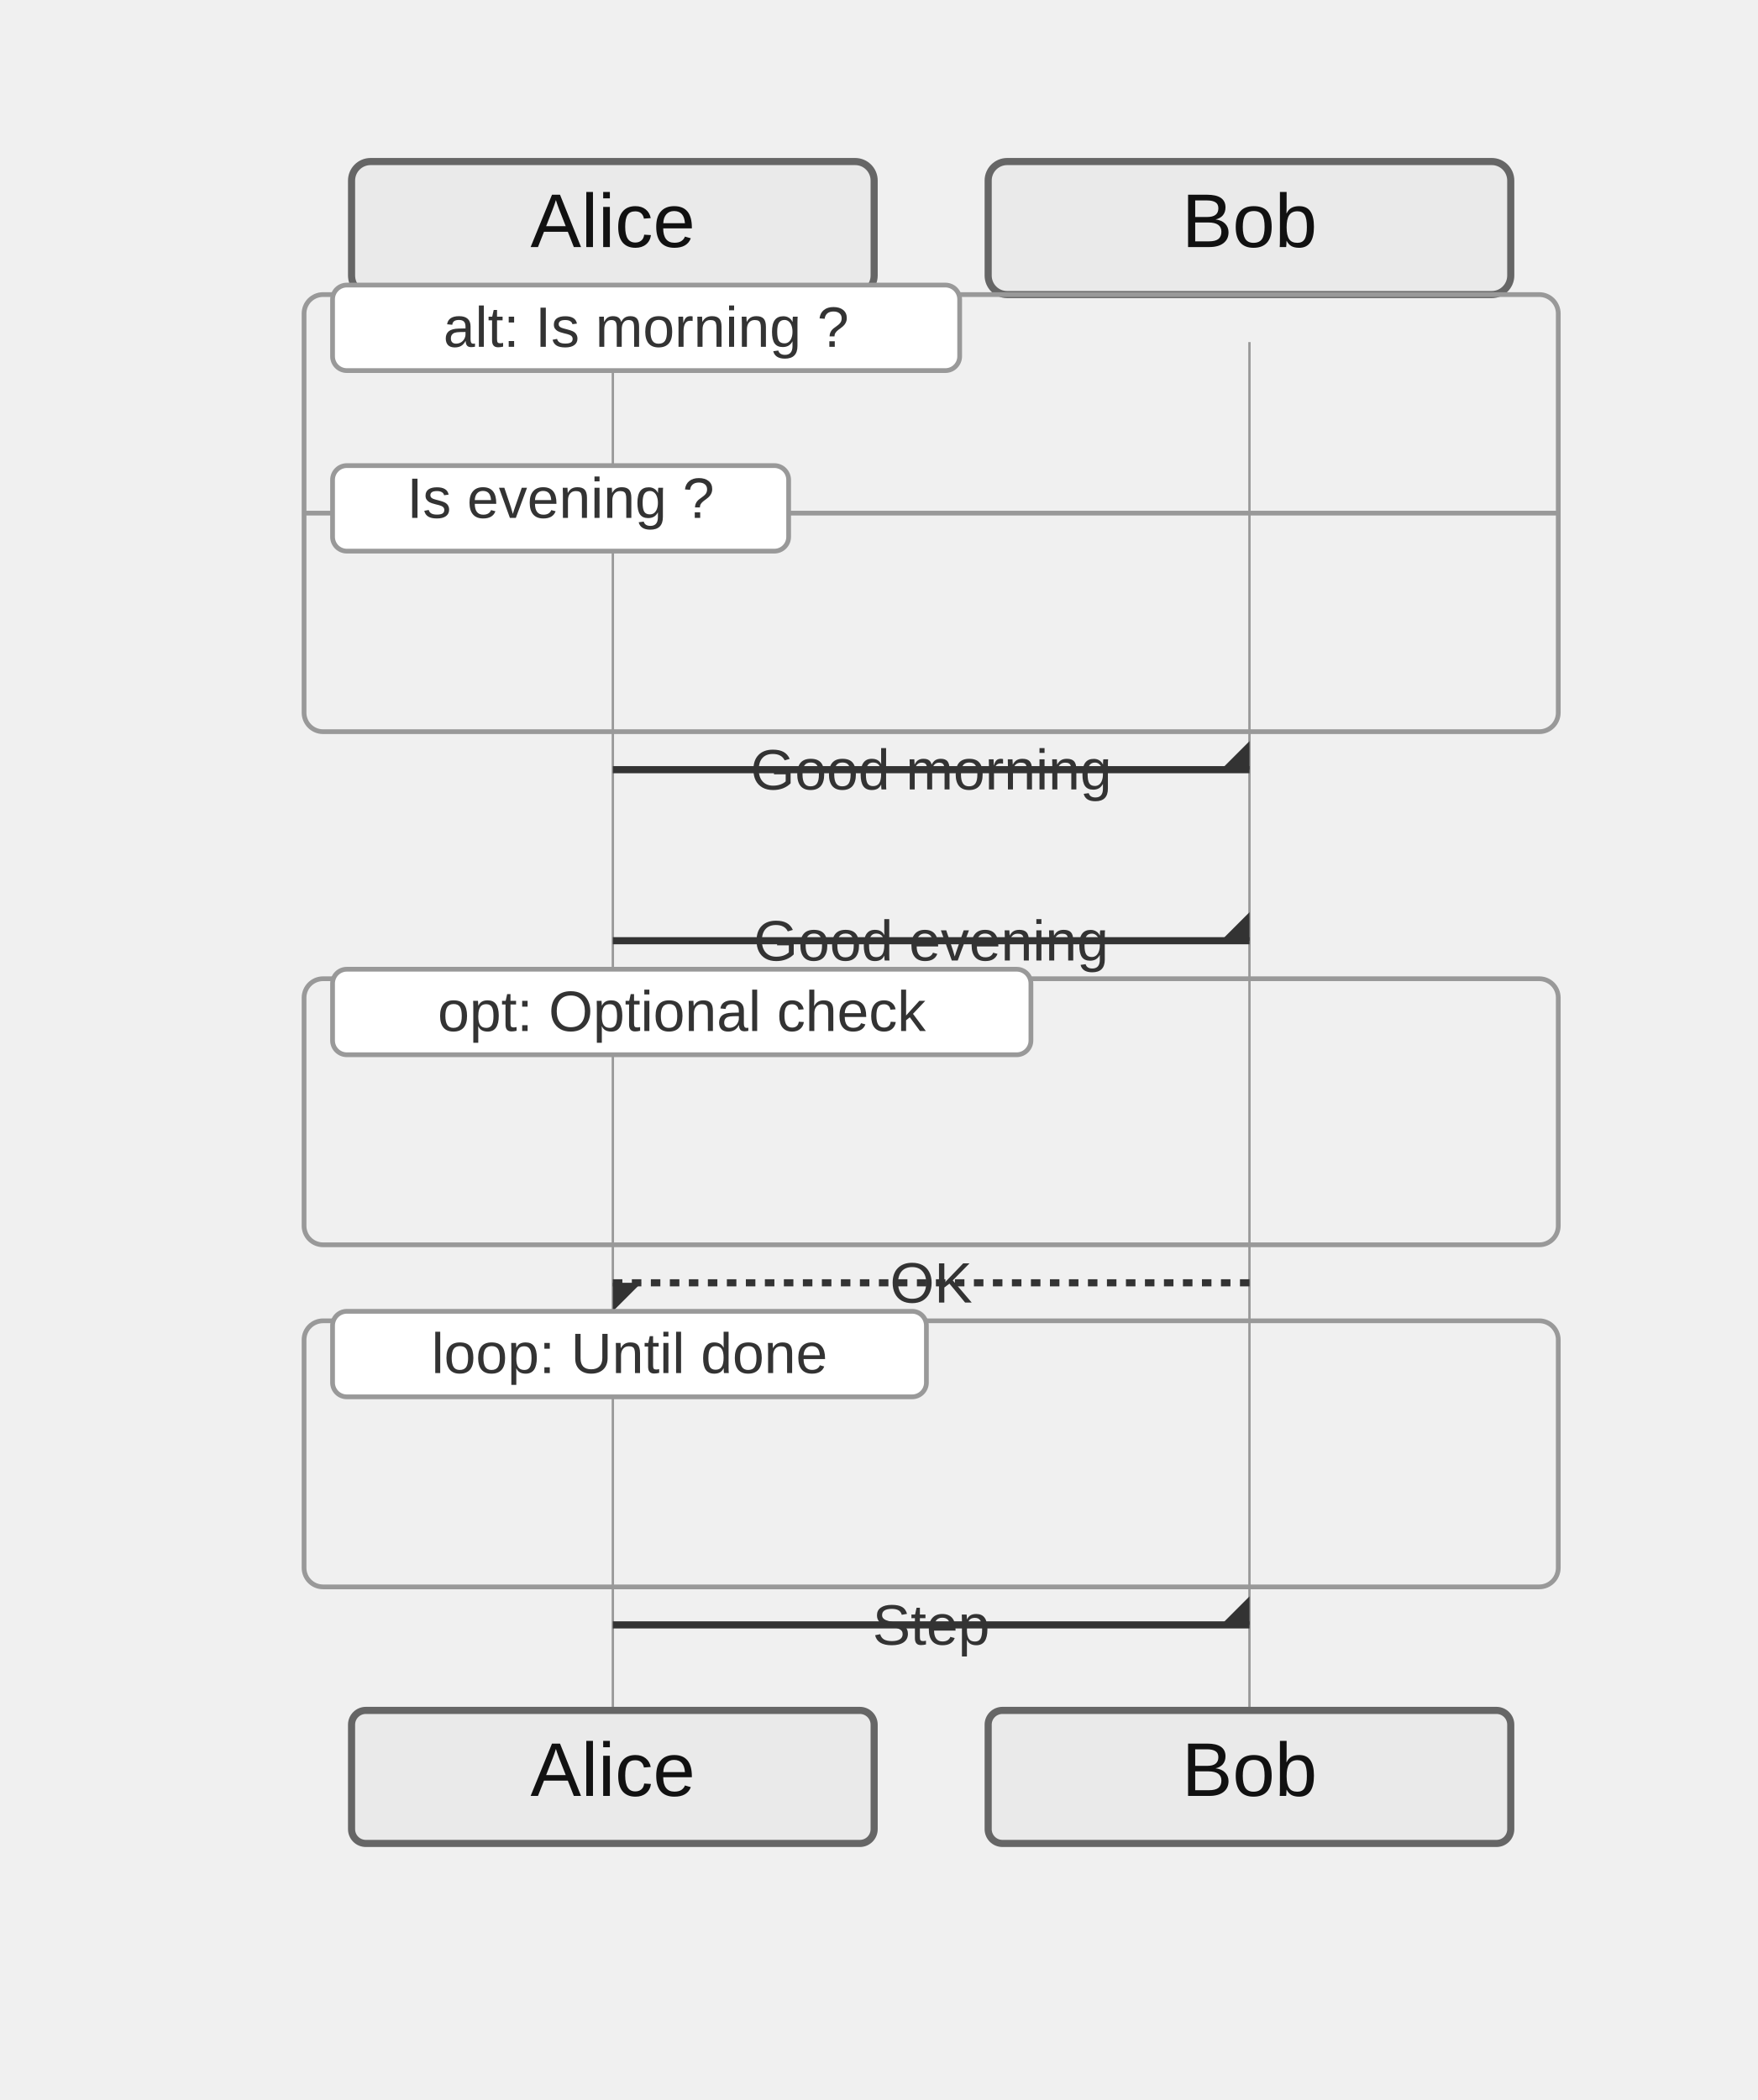
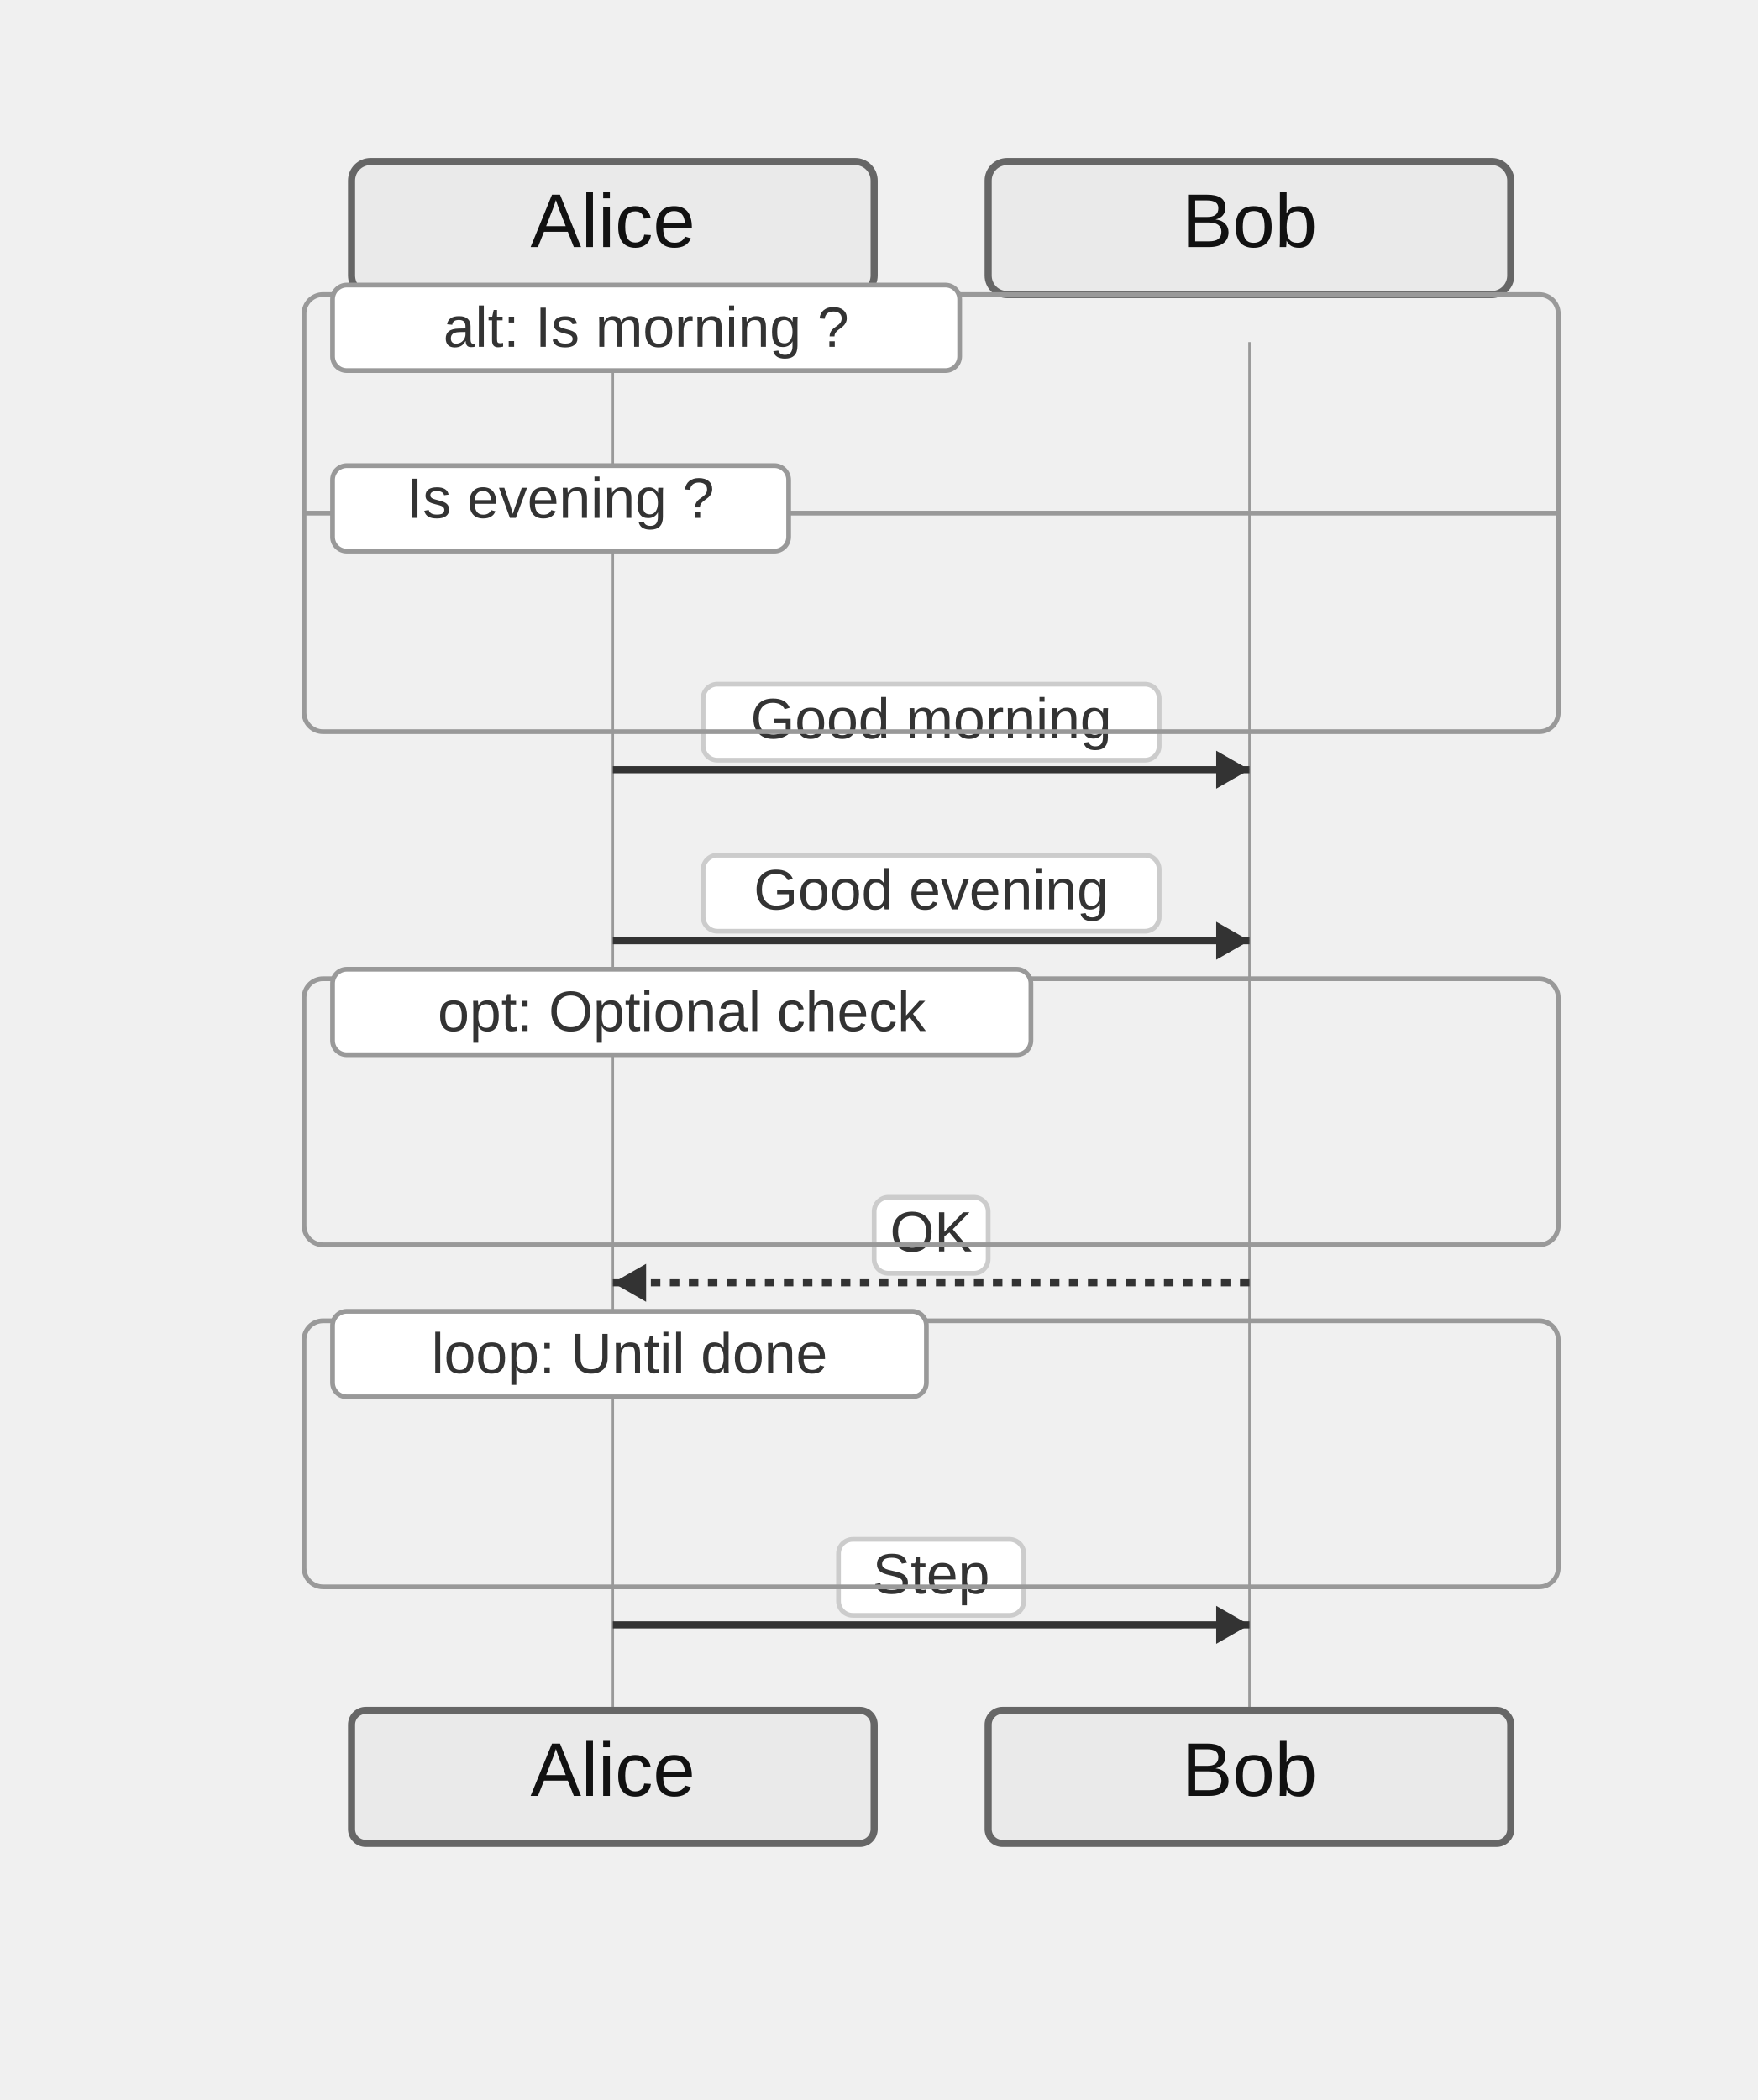
<svg xmlns="http://www.w3.org/2000/svg" width="370" height="442" viewBox="-50 -10 370 442">
  <style>
    .actor-rect { fill: #eaeaea; stroke: #666; stroke-width: 1.5px; }
    .actor-label { font-family: "Trebuchet MS", Verdana, Arial, sans-serif; font-size: 16px; fill: #111; }
    .lifeline { stroke: #999; stroke-width: 0.5px; }
    .activation { fill: #f4f4f4; stroke: #666; stroke-width: 1px; }
    .msg-line { stroke: #333; stroke-width: 1.5px; fill: none; }
    .msg-line.dotted { stroke-dasharray: 2 2; }
    .msg-line.thick { stroke-width: 3px; }
-     .msg-label { font-family: "Trebuchet MS", Verdana, Arial, sans-serif; font-size: 12px; fill: #333; dominant-baseline: central; }
+     .msg-label { font-family: "Trebuchet MS", Verdana, Arial, sans-serif; font-size: 12px; fill: #333; dominant-baseline: middle; }
+     .msg-label-bg { fill: #ffffff; stroke: #cccccc; stroke-width: 1px; rx: 3; }
    .arrowhead { fill: #333; }
    .openhead { fill: none; stroke: #333; stroke-width: 1.5px; }
    .crosshead { stroke: #333; stroke-width: 1.5px; }
    .note { fill: #fff5ad; stroke: #aaaa33; stroke-width: 1px; }
    .note-text { font-family: "Trebuchet MS", Verdana, Arial, sans-serif; font-size: 12px; fill: #333; }
    .group-frame { fill: none; stroke: #999; stroke-width: 1px; rx: 4; }
    .group-title { font-family: Arial, sans-serif; font-size: 12px; fill: #333; }
    .group-title-bg { fill: #ffffff; stroke: #999; stroke-width: 1px; rx: 3; }
  </style>
  <g class="actor" transform="translate(24,24)">
    <rect class="actor-rect" width="110" height="28" rx="4" fill="#eaeaea" stroke="#666" />
    <text class="actor-label" x="55" y="18" text-anchor="middle">Alice</text>
  </g>
  <g class="actor" transform="translate(158,24)">
    <rect class="actor-rect" width="110" height="28" rx="4" fill="#eaeaea" stroke="#666" />
    <text class="actor-label" x="55" y="18" text-anchor="middle">Bob</text>
  </g>
  <line class="lifeline" x1="79" y1="62" x2="79" y2="350" />
  <line class="lifeline" x1="213" y1="62" x2="213" y2="350" />
  <path class="msg-line solid" d="M 79 152 L 213 152" />
-   <path class="arrowhead" transform="translate(213,152) rotate(0.00)" d="M 0 0 L 0 -6 L -6 0 Z" />
-   <text class="msg-label" x="146" y="152" text-anchor="middle">Good morning</text>
+   <path class="arrowhead" transform="translate(213,152) rotate(0.00)" d="M 0 0 L -7 -4 L -7 4 Z" />
+   <rect class="msg-label-bg" x="98" y="134" width="96" height="16" rx="3" />
+   <text class="msg-label" x="146" y="142" text-anchor="middle">Good morning</text>
  <path class="msg-line solid" d="M 79 188 L 213 188" />
-   <path class="arrowhead" transform="translate(213,188) rotate(0.00)" d="M 0 0 L 0 -6 L -6 0 Z" />
-   <text class="msg-label" x="146" y="188" text-anchor="middle">Good evening</text>
+   <path class="arrowhead" transform="translate(213,188) rotate(0.00)" d="M 0 0 L -7 -4 L -7 4 Z" />
+   <rect class="msg-label-bg" x="98" y="170" width="96" height="16" rx="3" />
+   <text class="msg-label" x="146" y="178" text-anchor="middle">Good evening</text>
  <path class="msg-line dotted" d="M 213 260 L 79 260" />
-   <path class="arrowhead" transform="translate(79,260) rotate(180.00)" d="M 0 0 L 0 -6 L -6 0 Z" />
-   <text class="msg-label" x="146" y="260" text-anchor="middle">OK</text>
+   <path class="arrowhead" transform="translate(79,260) rotate(180.00)" d="M 0 0 L -7 -4 L -7 4 Z" />
+   <rect class="msg-label-bg" x="134" y="242" width="24" height="16" rx="3" />
+   <text class="msg-label" x="146" y="250" text-anchor="middle">OK</text>
  <path class="msg-line solid" d="M 79 332 L 213 332" />
-   <path class="arrowhead" transform="translate(213,332) rotate(0.00)" d="M 0 0 L 0 -6 L -6 0 Z" />
-   <text class="msg-label" x="146" y="332" text-anchor="middle">Step</text>
+   <path class="arrowhead" transform="translate(213,332) rotate(0.00)" d="M 0 0 L -7 -4 L -7 4 Z" />
+   <rect class="msg-label-bg" x="126.5" y="314" width="39" height="16" rx="3" />
+   <text class="msg-label" x="146" y="322" text-anchor="middle">Step</text>
  <g class="group" transform="translate(14,52)">
    <rect class="group-frame" width="264" height="92" />
    <rect class="group-title-bg" x="6" y="-2" width="132" height="18" rx="3" />
    <text class="group-title" x="72" y="11" text-anchor="middle">alt: Is morning ?</text>
    <line x1="0" y1="46" x2="264" y2="46" class="group-frame" />
    <rect class="group-title-bg" x="6" y="36" width="96" height="18" rx="3" />
    <text class="group-title" x="54" y="47" text-anchor="middle">Is evening ?</text>
  </g>
  <g class="group" transform="translate(14,196)">
    <rect class="group-frame" width="264" height="56" />
    <rect class="group-title-bg" x="6" y="-2" width="147" height="18" rx="3" />
    <text class="group-title" x="79.5" y="11" text-anchor="middle">opt: Optional check</text>
  </g>
  <g class="group" transform="translate(14,268)">
    <rect class="group-frame" width="264" height="56" />
    <rect class="group-title-bg" x="6" y="-2" width="125" height="18" rx="3" />
    <text class="group-title" x="68.5" y="11" text-anchor="middle">loop: Until done</text>
  </g>
  <g class="actor" transform="translate(24,350)">
    <rect class="actor-rect" width="110" height="28" rx="3" fill="#eaeaea" stroke="#666" />
    <text class="actor-label" x="55" y="18" text-anchor="middle">Alice</text>
  </g>
  <g class="actor" transform="translate(158,350)">
    <rect class="actor-rect" width="110" height="28" rx="3" fill="#eaeaea" stroke="#666" />
    <text class="actor-label" x="55" y="18" text-anchor="middle">Bob</text>
  </g>
</svg>
